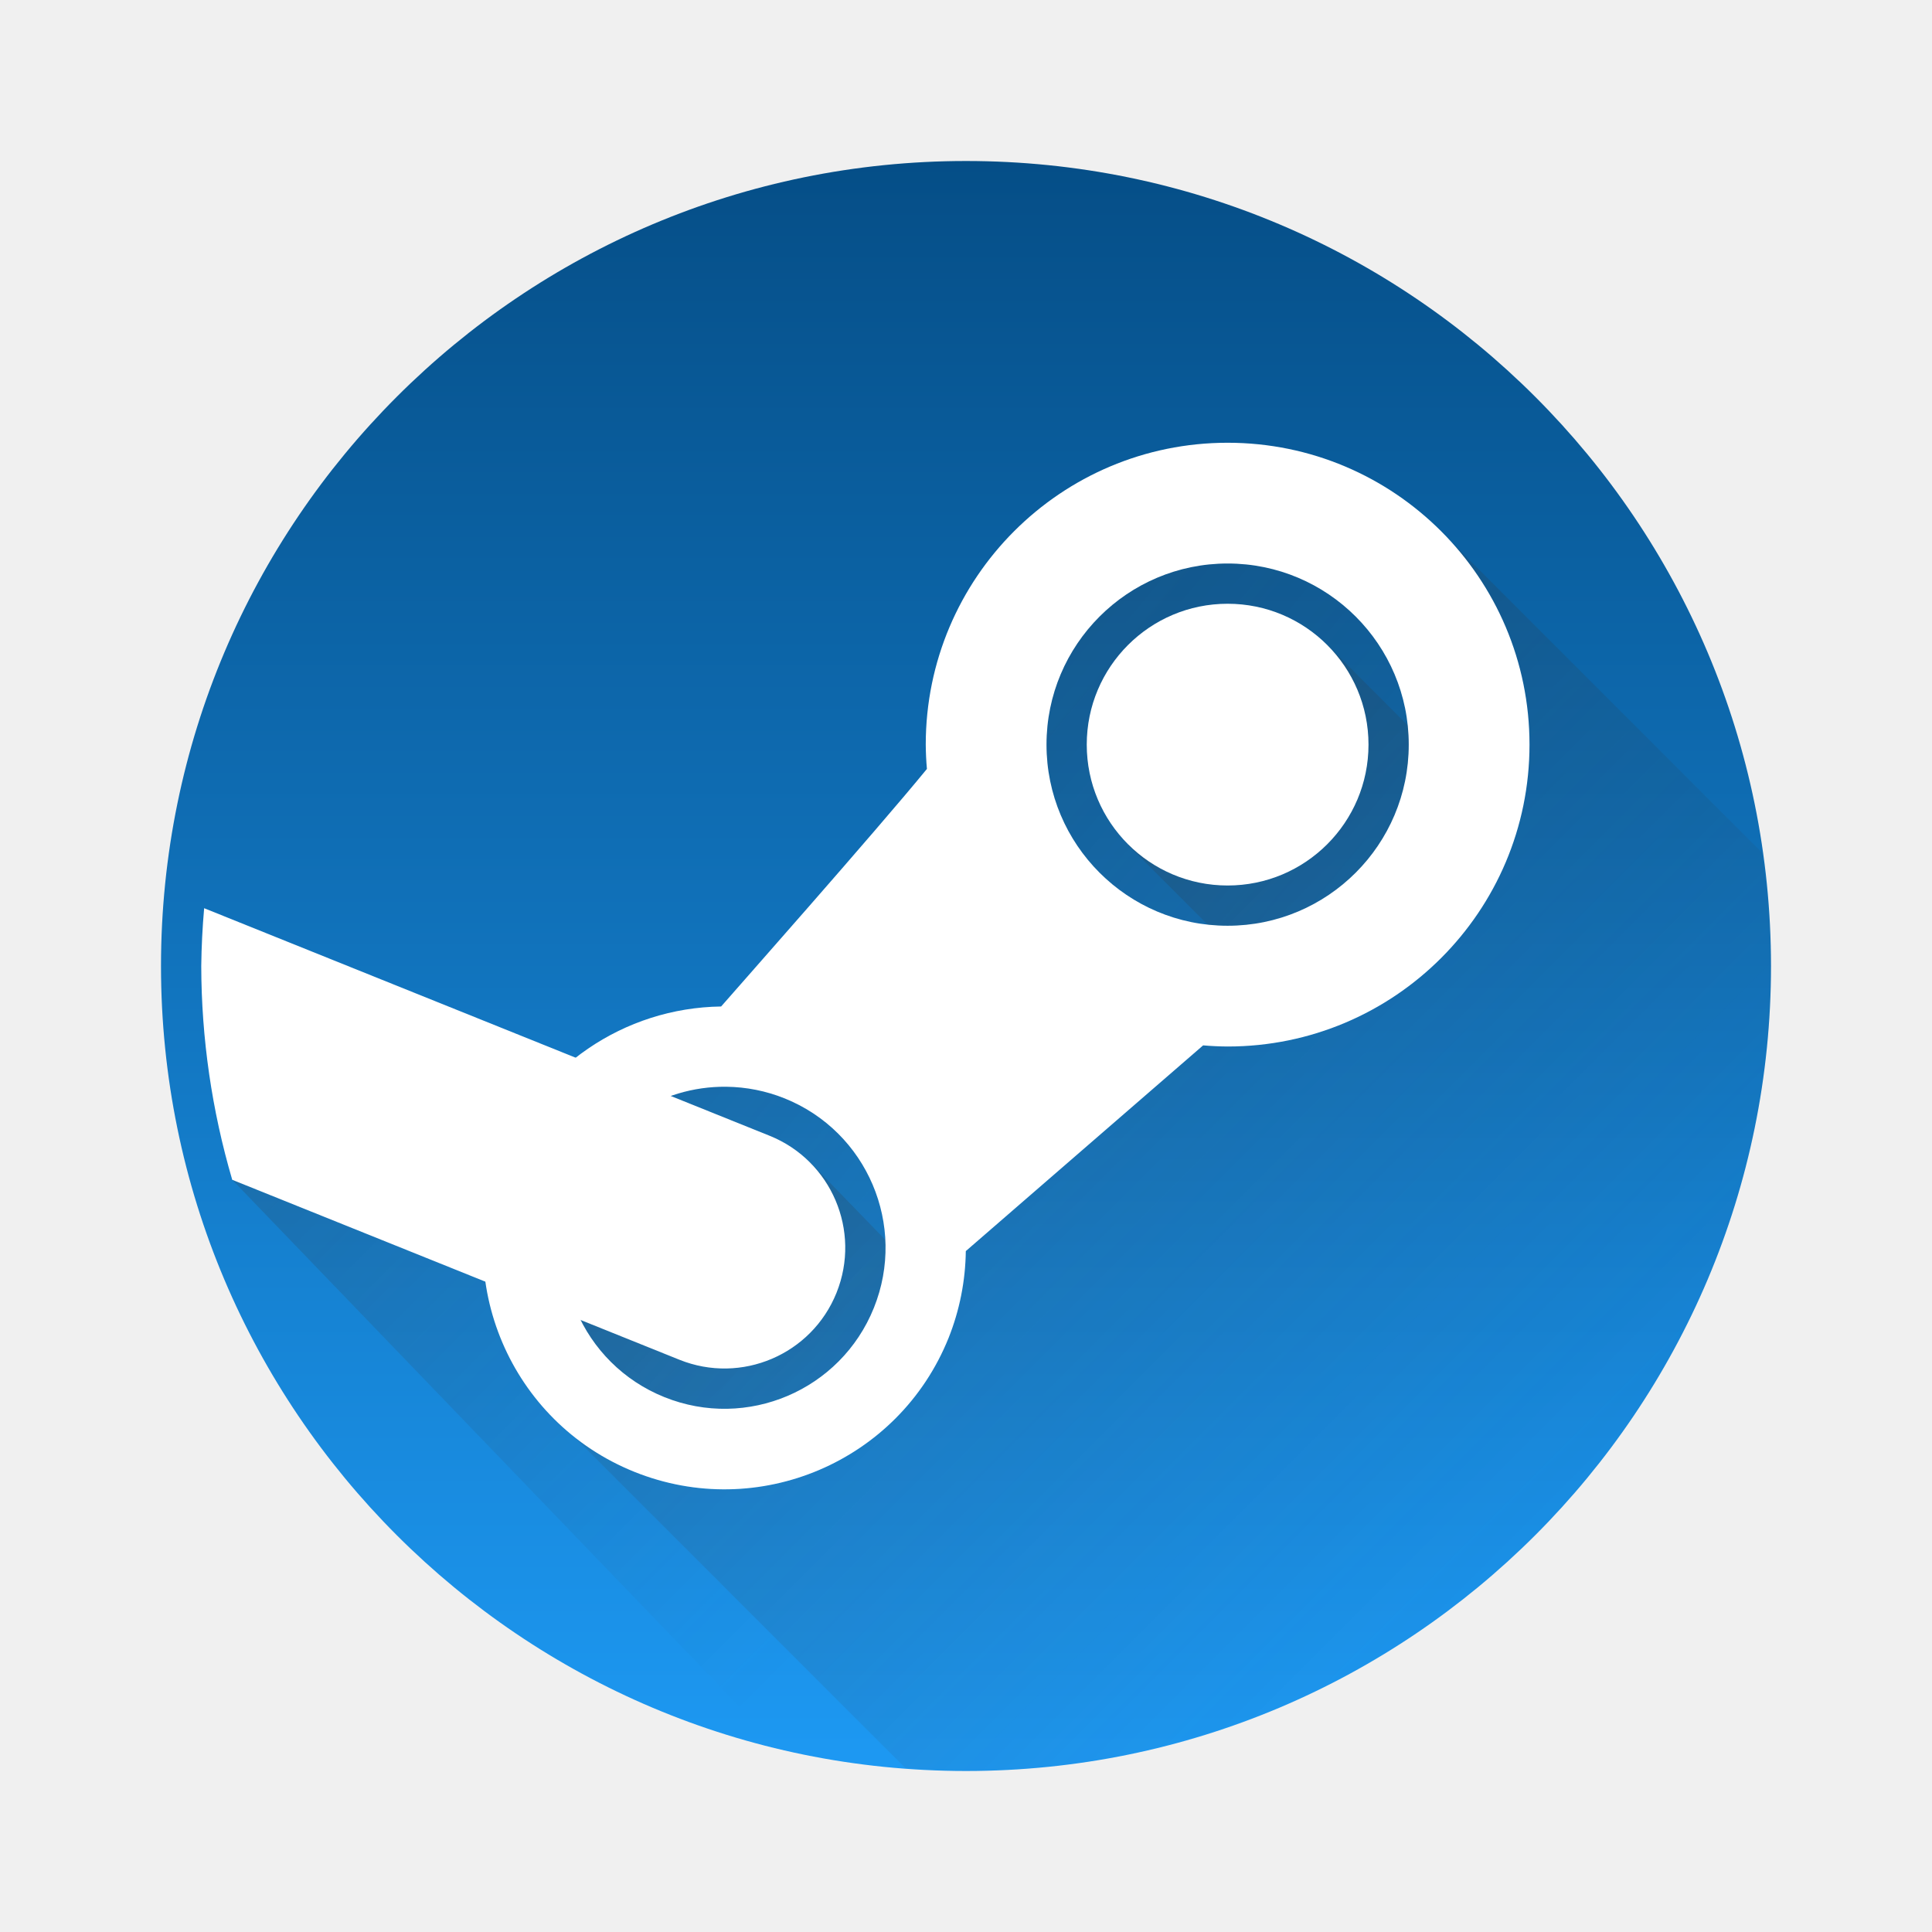
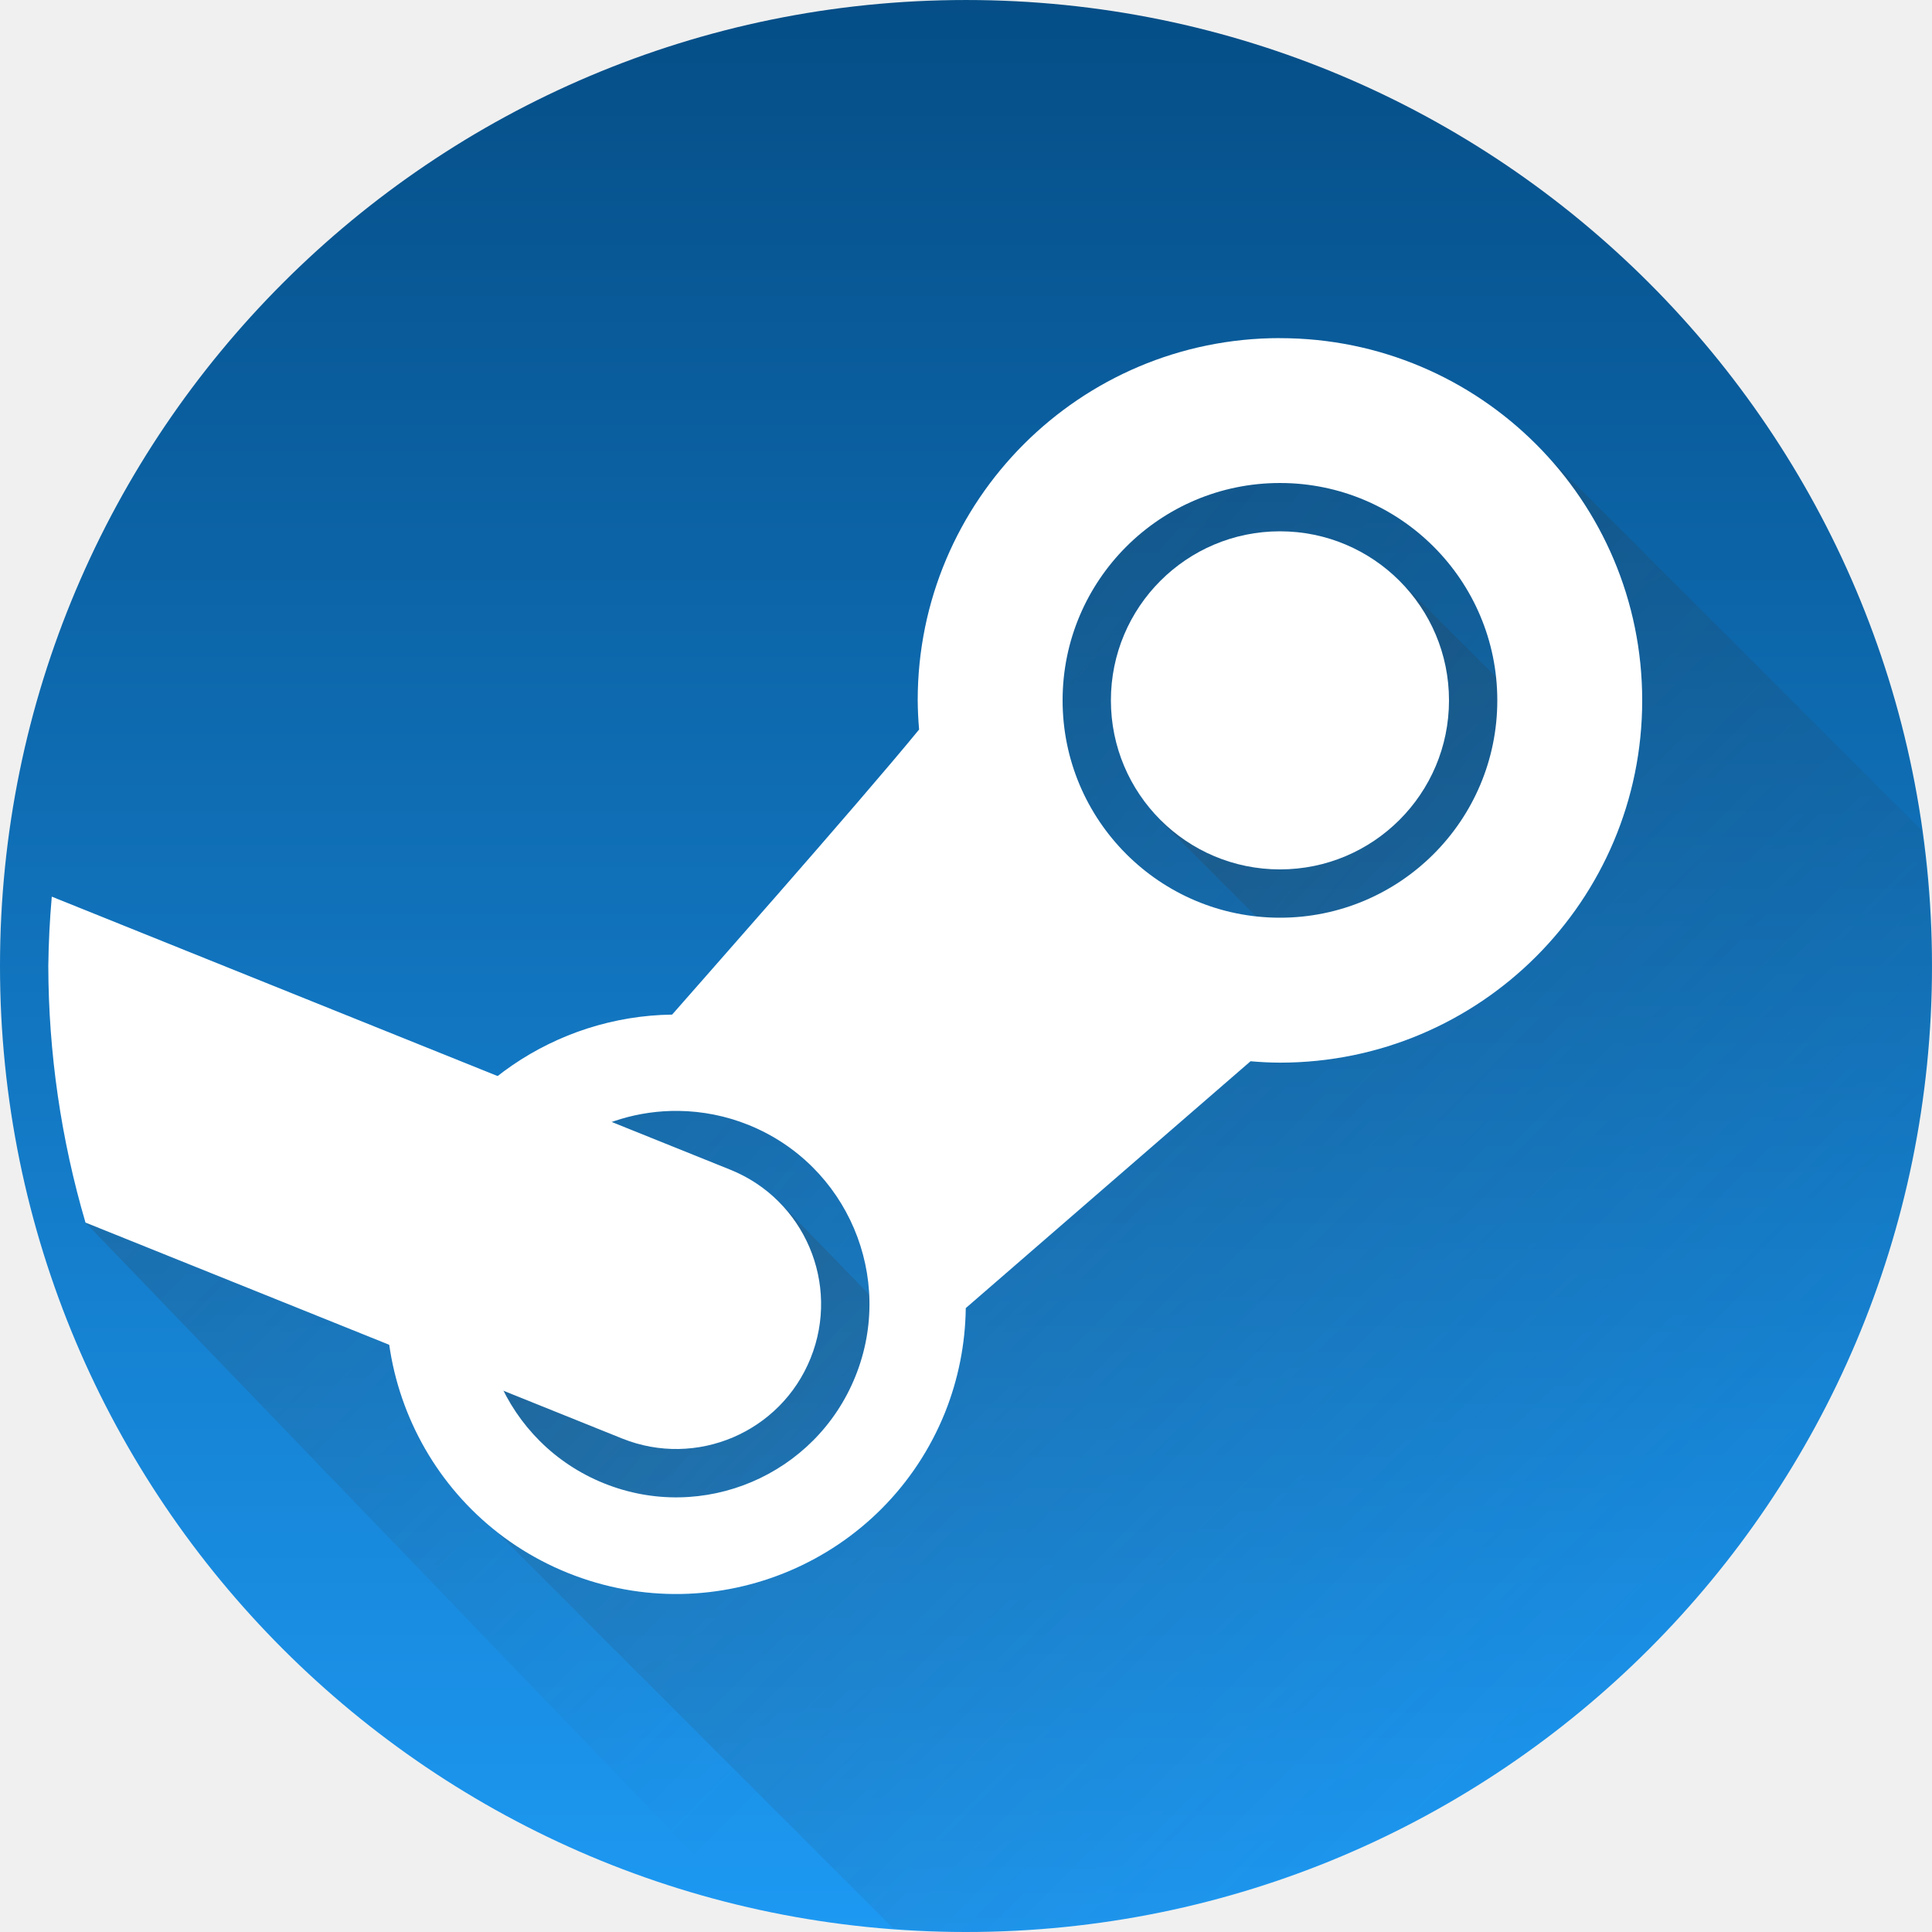
- <svg xmlns="http://www.w3.org/2000/svg" xmlns:xlink="http://www.w3.org/1999/xlink" width="48" height="48" viewBox="0 0 48 48" version="1.1">
+ <svg xmlns="http://www.w3.org/2000/svg" xmlns:xlink="http://www.w3.org/1999/xlink" version="1.1" viewBox="0 0 128 128">
  <defs>
-     <linearGradient id="blue-gradient-5">
-       <stop style="stop-color:#054e87;stop-opacity:1" offset="0" />
-       <stop style="stop-color:#1d99f3;stop-opacity:1" offset="1" />
+     <linearGradient id="shadow-3">
+       <stop stop-color="#31363b" stop-opacity=".208" offset="0" />
+       <stop stop-color="#31363b" stop-opacity="0" offset="1" />
    </linearGradient>
-     <linearGradient id="shadow-3">
-       <stop style="stop-color:#31363b;stop-opacity:0.208" offset="0" />
-       <stop style="stop-color:#31363b;stop-opacity:0;" offset="1" />
+     <linearGradient id="linearGradient4199" x1="21.969" x2="35.969" y1="1035.362" y2="1049.362" gradientTransform="translate(10,-14.00005)" gradientUnits="userSpaceOnUse" xlink:href="#shadow-3" />
+     <linearGradient id="linearGradient4203" x1="23" x2="36" y1="1035.362" y2="1048.362" gradientTransform="translate(13,-1021.362)" gradientUnits="userSpaceOnUse" xlink:href="#shadow-3" />
+     <linearGradient id="linearGradient4227" x1="21.475" x2="34.475" y1="1035.158" y2="1048.158" gradientTransform="translate(-15.75,-1005.862)" gradientUnits="userSpaceOnUse" xlink:href="#shadow-3" />
+     <linearGradient id="linearGradient4351" x1="24" x2="24" y1="1008.362" y2="1048.362" gradientUnits="userSpaceOnUse">
+       <stop stop-color="#054e87" offset="0" />
+       <stop stop-color="#1d99f3" offset="1" />
    </linearGradient>
-     <linearGradient xlink:href="#shadow-3" id="linearGradient4199" x1="21.969" y1="1035.362" x2="35.969" y2="1049.362" gradientUnits="userSpaceOnUse" gradientTransform="translate(10,-14.00005)" />
-     <linearGradient xlink:href="#shadow-3" id="linearGradient4203" gradientUnits="userSpaceOnUse" x1="23" y1="1035.362" x2="36" y2="1048.362" gradientTransform="translate(13,-1021.362)" />
-     <linearGradient xlink:href="#shadow-3" id="linearGradient4227" gradientUnits="userSpaceOnUse" gradientTransform="translate(-15.75,-1005.862)" x1="21.475" y1="1035.158" x2="34.475" y2="1048.158" />
-     <linearGradient xlink:href="#blue-gradient-5" id="linearGradient4351" x1="24" y1="1008.362" x2="24" y2="1048.362" gradientUnits="userSpaceOnUse" />
-     <linearGradient xlink:href="#shadow-3" id="linearGradient4373" gradientUnits="userSpaceOnUse" gradientTransform="translate(5.97833,-17.51348)" x1="21.085" y1="1036.975" x2="35.969" y2="1049.362" />
-     <linearGradient xlink:href="#shadow-3" id="linearGradient4377" gradientUnits="userSpaceOnUse" gradientTransform="translate(-6.329747,-4.851853)" x1="21.085" y1="1036.975" x2="35.969" y2="1049.362" />
-     <linearGradient xlink:href="#shadow-3" id="linearGradient4381" gradientUnits="userSpaceOnUse" gradientTransform="translate(-2.870308,-1.169873)" x1="21.969" y1="1035.362" x2="35.969" y2="1049.362" />
+     <linearGradient id="linearGradient4373" x1="21.085" x2="35.969" y1="1036.975" y2="1049.362" gradientTransform="translate(5.97833,-17.51348)" gradientUnits="userSpaceOnUse" xlink:href="#shadow-3" />
+     <linearGradient id="linearGradient4377" x1="21.085" x2="35.969" y1="1036.975" y2="1049.362" gradientTransform="translate(-6.329747,-4.851853)" gradientUnits="userSpaceOnUse" xlink:href="#shadow-3" />
+     <linearGradient id="linearGradient4381" x1="21.969" x2="35.969" y1="1035.362" y2="1049.362" gradientTransform="translate(-2.870308,-1.169873)" gradientUnits="userSpaceOnUse" xlink:href="#shadow-3" />
  </defs>
-   <g transform="translate(0,-1004.362)">
-     <circle style="opacity:1;fill:url(#linearGradient4351);fill-opacity:1;stroke:none;stroke-width:1;stroke-linecap:round;stroke-linejoin:round;stroke-miterlimit:4;stroke-dasharray:none;stroke-opacity:1" cx="24" cy="1028.362" r="20" />
-     <path d="m 26.586,1028.025 8.105,-0.42 1.91,-6.755 -5.591,-4.442 -6.871,5.833 z" style="fill:url(#linearGradient4373);fill-opacity:1;fill-rule:evenodd;stroke:none;stroke-width:1px;stroke-linecap:butt;stroke-linejoin:miter;stroke-opacity:1" />
-     <path style="fill:url(#linearGradient4199);fill-opacity:1;fill-rule:evenodd;stroke:none;stroke-width:1px;stroke-linecap:butt;stroke-linejoin:miter;stroke-opacity:1" d="M 31.028,1028.357 35,1027.362 l 1.977,-2.977 -4,-4 -4.949,4.971 z" />
-     <path style="fill:url(#linearGradient4203);fill-opacity:1.0;fill-rule:evenodd;stroke:none;stroke-width:1px;stroke-linecap:butt;stroke-linejoin:miter;stroke-opacity:1" d="M 35.924 13.33 C 37.207 14.676 38 16.494 38 18.5 C 38 22.642 34.642 26 30.5 26 C 30.297 25.999 30.093 25.989 29.891 25.971 L 23.994 31.082 C 23.986 31.822 23.841 32.553 23.566 33.24 C 22.329 36.315 18.834 37.804 15.76 36.566 C 15.517 36.469 15.289 36.351 15.066 36.227 C 15.023 36.202 14.98 36.178 14.938 36.152 C 14.726 36.027 14.523 35.892 14.332 35.744 C 14.326 35.739 14.319 35.735 14.312 35.73 L 14.301 35.732 L 22.494 43.926 C 22.995 43.969 23.497 43.994 24 44 A 20 20 0 0 0 25.311 43.953 C 25.377 43.949 25.443 43.942 25.51 43.938 A 20 20 0 0 0 27.355 43.715 C 27.387 43.709 27.419 43.703 27.451 43.697 A 20 20 0 0 0 28.848 43.385 C 29.088 43.325 29.329 43.268 29.566 43.199 A 20 20 0 0 0 30.783 42.795 C 31.004 42.715 31.228 42.64 31.445 42.553 A 20 20 0 0 0 32.594 42.039 C 32.813 41.934 33.035 41.835 33.25 41.723 A 20 20 0 0 0 34.281 41.131 C 34.513 40.991 34.749 40.859 34.975 40.711 A 20 20 0 0 0 35.928 40.025 C 36.134 39.872 36.347 39.726 36.547 39.564 A 20 20 0 0 0 37.455 38.768 C 37.645 38.594 37.842 38.428 38.025 38.248 A 20 20 0 0 0 38.859 37.355 C 39.023 37.174 39.195 37 39.352 36.812 A 20 20 0 0 0 40.215 35.676 C 40.317 35.534 40.431 35.401 40.529 35.256 A 20 20 0 0 0 43.9 25.998 C 43.9 25.997 43.9 25.997 43.9 25.996 A 20 20 0 0 0 43.9 25.99 A 20 20 0 0 0 44 24 A 20 20 0 0 0 43.779 21.186 L 35.924 13.33 z" transform="translate(0,1004.362)" />
-     <path style="fill:url(#linearGradient4377);fill-opacity:1;fill-rule:evenodd;stroke:none;stroke-width:1px;stroke-linecap:butt;stroke-linejoin:miter;stroke-opacity:1" d="m 15.316,1040.068 6.359,-0.641 1.358,-7.551 -6.63,-1.768 -3.8,4.573 z" />
-     <path d="m 16.985,1040.234 3.972,-0.416 2.211,-3.445 -3.062,-3.156 -6.933,3.987 z" style="fill:url(#linearGradient4381);fill-opacity:1;fill-rule:evenodd;stroke:none;stroke-width:1px;stroke-linecap:butt;stroke-linejoin:miter;stroke-opacity:1" />
-     <path style="fill:url(#linearGradient4227);fill-opacity:1;fill-rule:evenodd;stroke:none;stroke-width:1px;stroke-linecap:butt;stroke-linejoin:miter;stroke-opacity:1" d="M 5.77 29.312 L 19.363 43.432 A 20 20 0 0 0 22.494 43.926 L 14.301 35.732 L 12.299 30.758 L 5.77 29.312 z" transform="translate(0,1004.362)" />
-     <path style="opacity:1;fill:#ffffff;fill-opacity:1;stroke:none;stroke-width:1;stroke-linecap:round;stroke-linejoin:round;stroke-miterlimit:4;stroke-dasharray:none;stroke-opacity:1" d="m 30.5,11 c -4.142,0 -7.5,3.358 -7.5,7.5 0.002,0.201 0.011,0.403 0.029,0.604 -1.29,1.576 -4.805,5.547 -5.113,5.902 -2.417,0.033 -4.578,1.513 -5.482,3.754 -1.237,3.074 0.252,6.57 3.326,7.807 3.074,1.237 6.57,-0.252 7.807,-3.326 0.274,-0.687 0.419,-1.419 0.428,-2.158 l 5.896,-5.111 C 30.093,25.989 30.297,25.999 30.5,26 34.642,26 38,22.642 38,18.5 38,14.358 34.642,11 30.5,11 Z m 0,3 c 2.485,0 4.5,2.015 4.5,4.5 -10e-7,2.485 -2.015,4.5 -4.5,4.5 -2.485,0 -4.5,-2.015 -4.5,-4.5 1e-6,-2.485 2.015,-4.5 4.5,-4.5 z M 18.047,27 c 0.496,0.006 0.987,0.104 1.447,0.289 2.05,0.825 3.042,3.156 2.217,5.205 -0.825,2.05 -3.156,3.042 -5.205,2.217 C 14.456,33.886 13.464,31.555 14.289,29.506 14.905,27.976 16.397,26.981 18.047,27 Z" transform="translate(0,1004.362)" />
-     <ellipse style="opacity:1;fill:#ffffff;fill-opacity:1;stroke:none;stroke-width:1;stroke-linecap:round;stroke-linejoin:round;stroke-miterlimit:4;stroke-dasharray:none;stroke-opacity:1" cx="30.5" cy="1022.862" rx="3.5" ry="3.5" />
-     <path style="opacity:1;fill:#ffffff;fill-opacity:1;stroke:none;stroke-width:1;stroke-linecap:round;stroke-linejoin:round;stroke-miterlimit:4;stroke-dasharray:none;stroke-opacity:1" d="M 5.072 22.564 A 19 19 0 0 0 5 24 A 19 19 0 0 0 5.77 29.312 L 16.881 33.783 A 3 3 0 0 0 20.783 32.119 A 3 3 0 0 0 19.119 28.217 L 5.072 22.564 z" transform="translate(0,1004.362)" />
+   <g transform="matrix(3.2,0,0,3.199989,-12.8,-3226.747)">
+     <circle cx="24" cy="1028.362" r="20" fill="url(#linearGradient4351)" />
+     <g fill-rule="evenodd">
+       <path d="m26.586 1028.025 8.105-0.42 1.91-6.755-5.591-4.442-6.871 5.833z" fill="url(#linearGradient4373)" />
+       <path d="m31.028 1028.357 3.972-0.995 1.977-2.977-4-4-4.949 4.971z" fill="url(#linearGradient4199)" />
+       <path transform="translate(0,1004.362)" d="m35.924 13.33c1.283 1.346 2.076 3.164 2.076 5.17-1e-6 4.142-3.358 7.5-7.5 7.5-0.203-0.002-0.407-0.011-0.609-0.029l-5.896 5.111c-0.008 0.74-0.153 1.471-0.428 2.158-1.237 3.074-4.732 4.564-7.807 3.326-0.243-0.098-0.471-0.215-0.693-0.34-0.043-0.024-0.086-0.049-0.129-0.074-0.211-0.125-0.414-0.261-0.605-0.408-0.006-0.005-0.013-0.009-0.02-0.014l-0.012 2e-3 8.193 8.193c0.501 0.044 1.003 0.068 1.506 0.074a20 20 0 0 0 1.311-0.047c0.067-0.004 0.133-0.011 0.199-0.016a20 20 0 0 0 1.846-0.223c0.032-0.005 0.064-0.012 0.096-0.018a20 20 0 0 0 1.396-0.312c0.24-0.06 0.482-0.117 0.719-0.186a20 20 0 0 0 1.217-0.404c0.221-0.08 0.445-0.155 0.662-0.242a20 20 0 0 0 1.148-0.514c0.219-0.105 0.441-0.204 0.656-0.316a20 20 0 0 0 1.031-0.592c0.232-0.139 0.468-0.272 0.693-0.42a20 20 0 0 0 0.953-0.686c0.206-0.154 0.419-0.299 0.619-0.461a20 20 0 0 0 0.908-0.797c0.19-0.173 0.387-0.339 0.57-0.52a20 20 0 0 0 0.834-0.893c0.163-0.182 0.335-0.355 0.492-0.543a20 20 0 0 0 0.863-1.137c0.102-0.142 0.216-0.275 0.314-0.42a20 20 0 0 0 3.371-9.258c6.3e-5 -6.43e-4 -6.4e-5 -0.001 0-2e-3a20 20 0 0 0 0-0.006 20 20 0 0 0 0.1-1.99 20 20 0 0 0-0.221-2.814z" fill="url(#linearGradient4203)" />
+       <path d="m15.316 1040.068 6.359-0.641 1.358-7.551-6.63-1.768-3.8 4.573z" fill="url(#linearGradient4377)" />
+       <path d="m16.985 1040.234 3.972-0.416 2.211-3.445-3.062-3.156-6.933 3.987z" fill="url(#linearGradient4381)" />
+       <path transform="translate(0,1004.362)" d="m5.77 29.312 13.594 14.119a20 20 0 0 0 3.131 0.494l-8.193-8.193-2.002-4.975z" fill="url(#linearGradient4227)" />
+     </g>
+     <g fill="#fff">
+       <path transform="translate(0,1004.362)" d="m30.5 11c-4.142 0-7.5 3.358-7.5 7.5 0.002 0.201 0.011 0.403 0.029 0.604-1.29 1.576-4.805 5.547-5.113 5.902-2.417 0.033-4.578 1.513-5.482 3.754-1.237 3.074 0.252 6.57 3.326 7.807 3.074 1.237 6.57-0.252 7.807-3.326 0.274-0.687 0.419-1.419 0.428-2.158l5.896-5.111c0.203 0.018 0.406 0.028 0.609 0.029 4.142 0 7.5-3.358 7.5-7.5-1e-6 -4.142-3.358-7.5-7.5-7.5zm0 3c2.485 0 4.5 2.015 4.5 4.5-1e-6 2.485-2.015 4.5-4.5 4.5s-4.5-2.015-4.5-4.5c1e-6 -2.485 2.015-4.5 4.5-4.5zm-12.453 13c0.496 0.006 0.987 0.104 1.447 0.289 2.05 0.825 3.042 3.156 2.217 5.205-0.825 2.05-3.156 3.042-5.205 2.217-2.05-0.825-3.042-3.156-2.217-5.205 0.616-1.53 2.108-2.525 3.758-2.506z" />
+       <circle cx="30.5" cy="1022.862" r="3.5" />
+       <path transform="translate(0,1004.362)" d="M 5.072,22.564 A 19,19 0 0 0 5,24 19,19 0 0 0 5.77,29.312 l 11.111,4.471 a 3,3 0 0 0 3.902,-1.664 3,3 0 0 0 -1.664,-3.902 z" />
+     </g>
  </g>
</svg>
